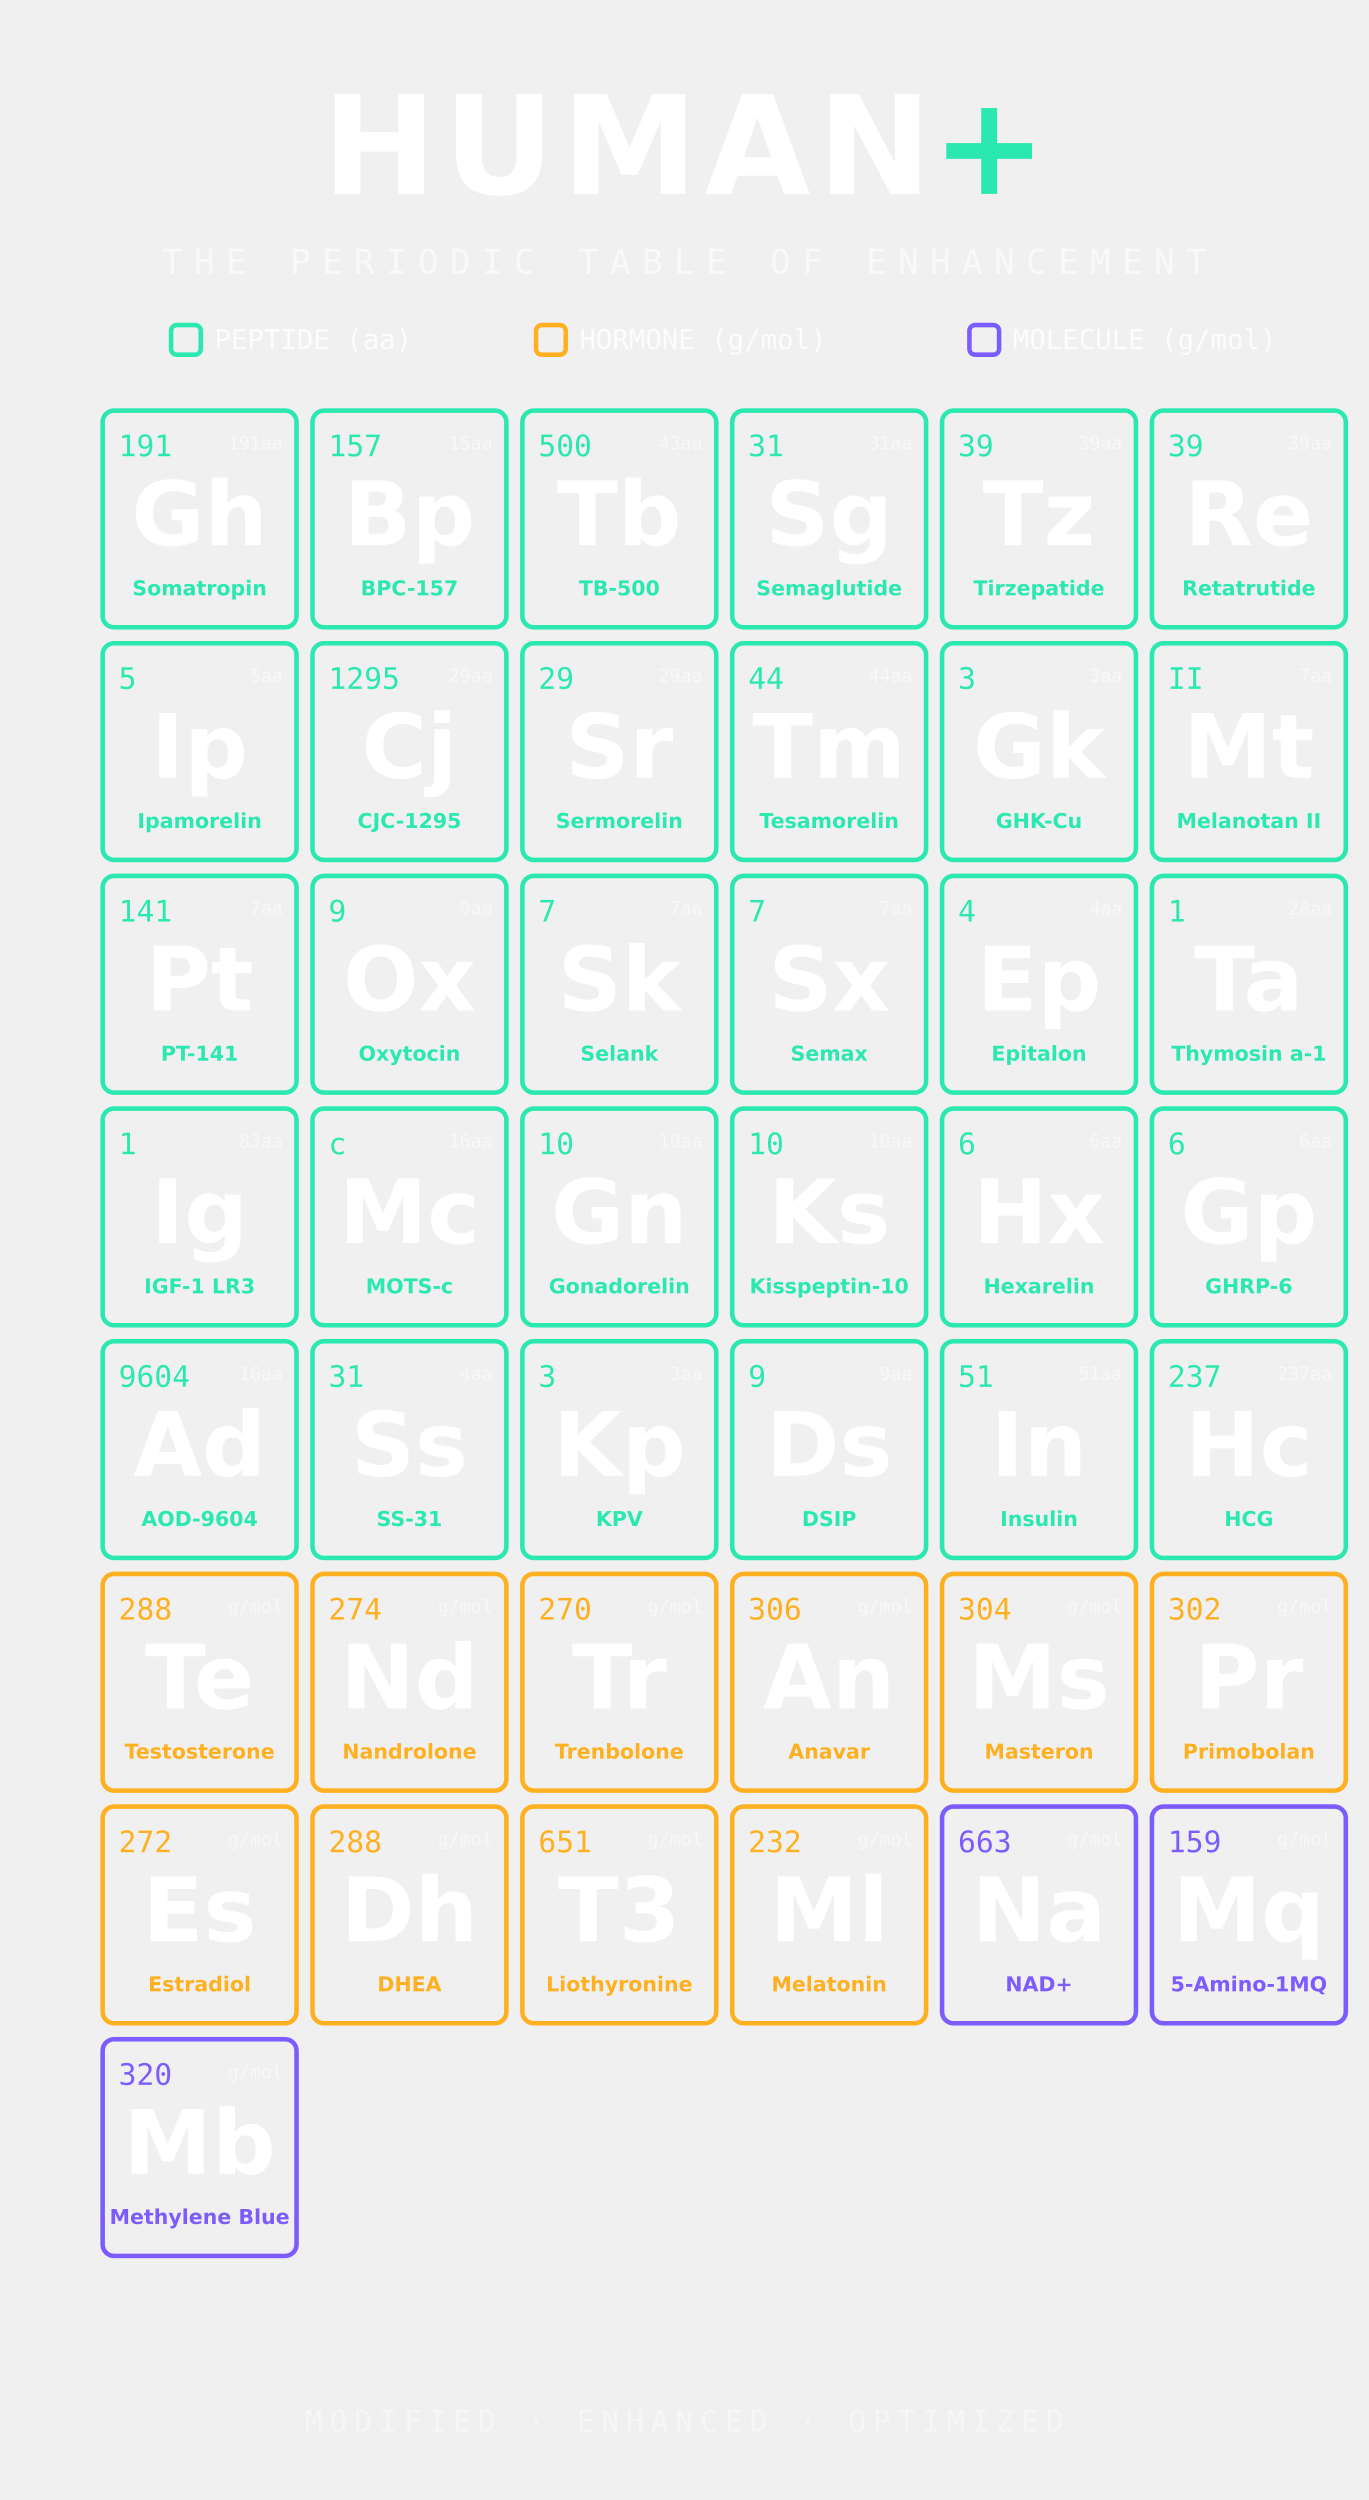
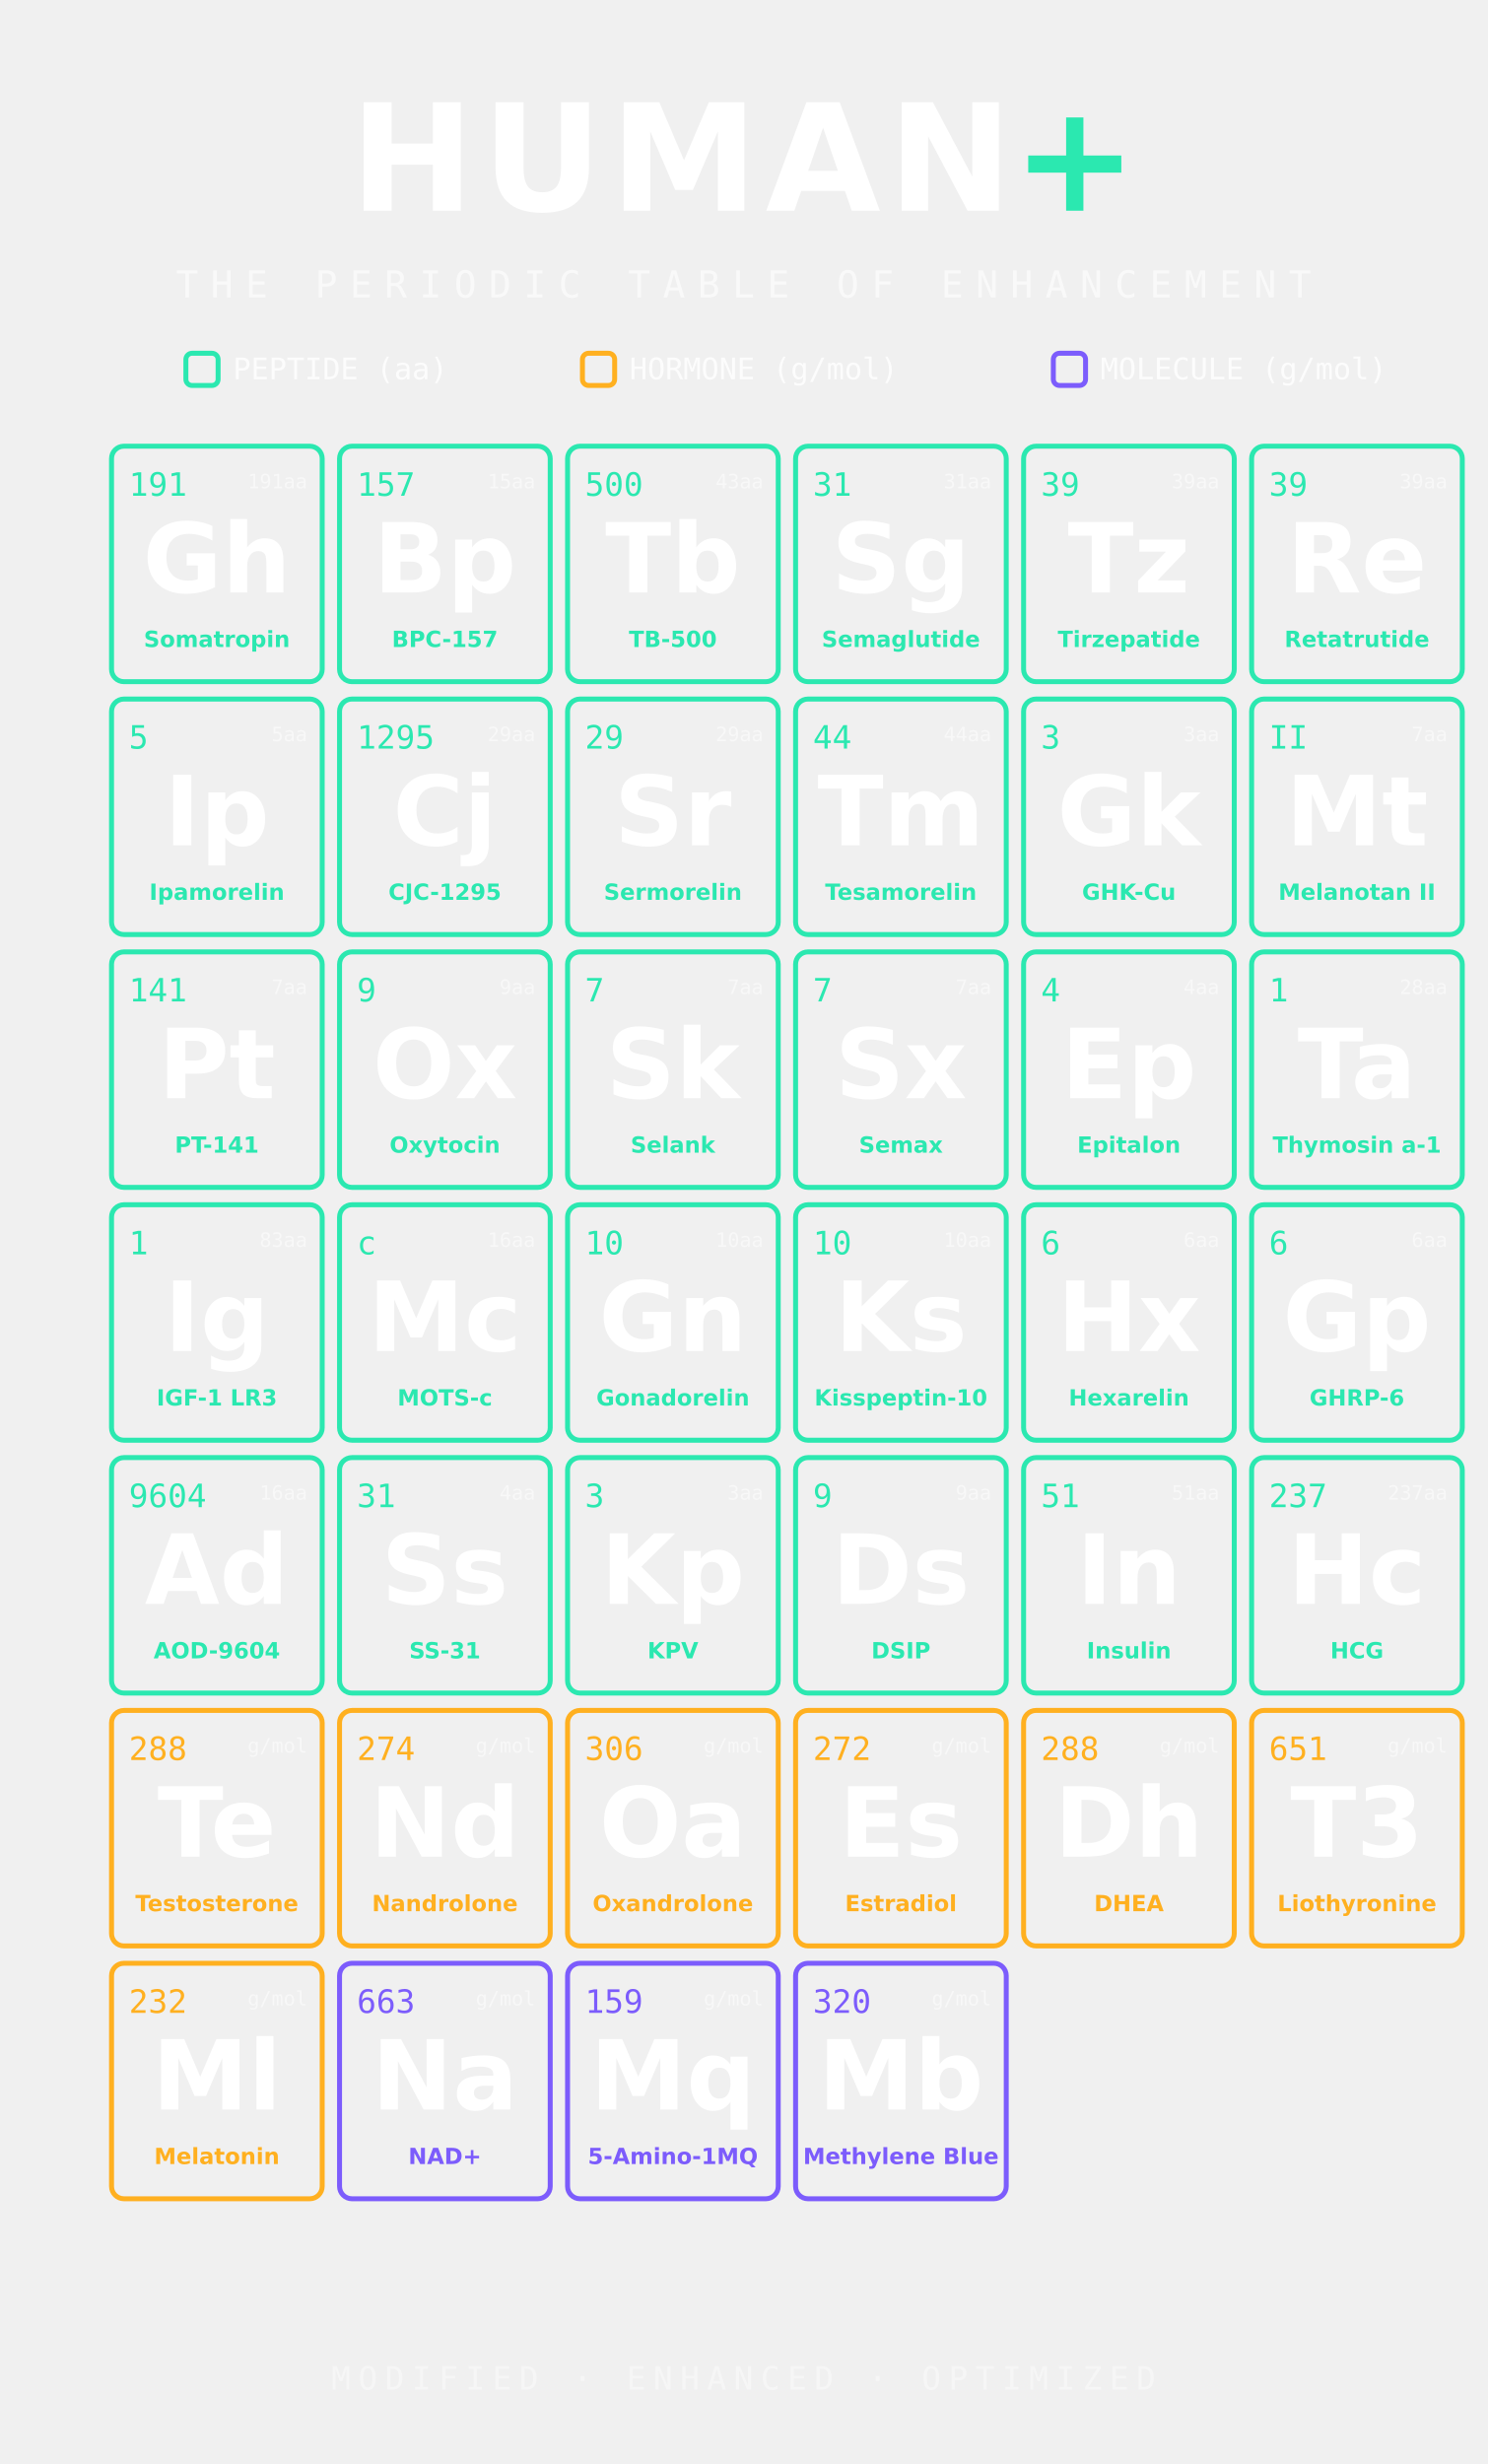
- <svg xmlns="http://www.w3.org/2000/svg" viewBox="0 0 1200 2192" width="1200" height="2192">
+ <svg xmlns="http://www.w3.org/2000/svg" viewBox="0 0 1200 1988" width="1200" height="1988">
  <text x="600" y="170" font-family="DejaVu Sans, Liberation Sans, Arial, sans-serif" font-size="120" font-weight="800" text-anchor="middle" letter-spacing="6" fill="#FFFFFF">HUMAN<tspan fill="#2BE8B0">+</tspan>
  </text>
  <text x="600" y="240" font-family="DejaVu Sans Mono, Liberation Mono, monospace" font-size="30" text-anchor="middle" letter-spacing="10" fill="#FFFFFF" fill-opacity="0.6">THE PERIODIC TABLE OF ENHANCEMENT</text>
  <rect x="150" y="285" width="26" height="26" rx="5" fill="none" stroke="#2BE8B0" stroke-width="4" />
  <text x="188" y="306" font-family="DejaVu Sans Mono, Liberation Mono, monospace" font-size="24" fill="#FFFFFF" fill-opacity="0.8">PEPTIDE (aa)</text>
  <rect x="470" y="285" width="26" height="26" rx="5" fill="none" stroke="#FFB020" stroke-width="4" />
  <text x="508" y="306" font-family="DejaVu Sans Mono, Liberation Mono, monospace" font-size="24" fill="#FFFFFF" fill-opacity="0.8">HORMONE (g/mol)</text>
  <rect x="850" y="285" width="26" height="26" rx="5" fill="none" stroke="#7C5CFC" stroke-width="4" />
  <text x="888" y="306" font-family="DejaVu Sans Mono, Liberation Mono, monospace" font-size="24" fill="#FFFFFF" fill-opacity="0.8">MOLECULE (g/mol)</text>
  <g>
    <rect x="90" y="360" width="170" height="190" rx="10" fill="none" stroke="#2BE8B0" stroke-width="4" />
    <text x="104" y="400" font-family="DejaVu Sans Mono, Liberation Mono, monospace" font-size="26" fill="#2BE8B0">191</text>
    <text x="248" y="394" font-family="DejaVu Sans Mono, Liberation Mono, monospace" font-size="16" text-anchor="end" fill="#FFFFFF" fill-opacity="0.5">191aa</text>
    <text x="175.0" y="478" font-family="DejaVu Sans, Liberation Sans, Arial, sans-serif" font-size="78" font-weight="800" text-anchor="middle" fill="#FFFFFF">Gh</text>
    <text x="175.0" y="522" font-family="DejaVu Sans, Liberation Sans, Arial, sans-serif" font-size="18" font-weight="700" text-anchor="middle" fill="#2BE8B0">Somatropin</text>
  </g>
  <g>
    <rect x="274" y="360" width="170" height="190" rx="10" fill="none" stroke="#2BE8B0" stroke-width="4" />
    <text x="288" y="400" font-family="DejaVu Sans Mono, Liberation Mono, monospace" font-size="26" fill="#2BE8B0">157</text>
    <text x="432" y="394" font-family="DejaVu Sans Mono, Liberation Mono, monospace" font-size="16" text-anchor="end" fill="#FFFFFF" fill-opacity="0.5">15aa</text>
    <text x="359.0" y="478" font-family="DejaVu Sans, Liberation Sans, Arial, sans-serif" font-size="78" font-weight="800" text-anchor="middle" fill="#FFFFFF">Bp</text>
    <text x="359.0" y="522" font-family="DejaVu Sans, Liberation Sans, Arial, sans-serif" font-size="18" font-weight="700" text-anchor="middle" fill="#2BE8B0">BPC-157</text>
  </g>
  <g>
    <rect x="458" y="360" width="170" height="190" rx="10" fill="none" stroke="#2BE8B0" stroke-width="4" />
    <text x="472" y="400" font-family="DejaVu Sans Mono, Liberation Mono, monospace" font-size="26" fill="#2BE8B0">500</text>
    <text x="616" y="394" font-family="DejaVu Sans Mono, Liberation Mono, monospace" font-size="16" text-anchor="end" fill="#FFFFFF" fill-opacity="0.5">43aa</text>
    <text x="543.0" y="478" font-family="DejaVu Sans, Liberation Sans, Arial, sans-serif" font-size="78" font-weight="800" text-anchor="middle" fill="#FFFFFF">Tb</text>
    <text x="543.0" y="522" font-family="DejaVu Sans, Liberation Sans, Arial, sans-serif" font-size="18" font-weight="700" text-anchor="middle" fill="#2BE8B0">TB-500</text>
  </g>
  <g>
    <rect x="642" y="360" width="170" height="190" rx="10" fill="none" stroke="#2BE8B0" stroke-width="4" />
    <text x="656" y="400" font-family="DejaVu Sans Mono, Liberation Mono, monospace" font-size="26" fill="#2BE8B0">31</text>
    <text x="800" y="394" font-family="DejaVu Sans Mono, Liberation Mono, monospace" font-size="16" text-anchor="end" fill="#FFFFFF" fill-opacity="0.5">31aa</text>
    <text x="727.0" y="478" font-family="DejaVu Sans, Liberation Sans, Arial, sans-serif" font-size="78" font-weight="800" text-anchor="middle" fill="#FFFFFF">Sg</text>
    <text x="727.0" y="522" font-family="DejaVu Sans, Liberation Sans, Arial, sans-serif" font-size="18" font-weight="700" text-anchor="middle" fill="#2BE8B0">Semaglutide</text>
  </g>
  <g>
    <rect x="826" y="360" width="170" height="190" rx="10" fill="none" stroke="#2BE8B0" stroke-width="4" />
    <text x="840" y="400" font-family="DejaVu Sans Mono, Liberation Mono, monospace" font-size="26" fill="#2BE8B0">39</text>
    <text x="984" y="394" font-family="DejaVu Sans Mono, Liberation Mono, monospace" font-size="16" text-anchor="end" fill="#FFFFFF" fill-opacity="0.5">39aa</text>
    <text x="911.0" y="478" font-family="DejaVu Sans, Liberation Sans, Arial, sans-serif" font-size="78" font-weight="800" text-anchor="middle" fill="#FFFFFF">Tz</text>
    <text x="911.0" y="522" font-family="DejaVu Sans, Liberation Sans, Arial, sans-serif" font-size="18" font-weight="700" text-anchor="middle" fill="#2BE8B0">Tirzepatide</text>
  </g>
  <g>
    <rect x="1010" y="360" width="170" height="190" rx="10" fill="none" stroke="#2BE8B0" stroke-width="4" />
    <text x="1024" y="400" font-family="DejaVu Sans Mono, Liberation Mono, monospace" font-size="26" fill="#2BE8B0">39</text>
    <text x="1168" y="394" font-family="DejaVu Sans Mono, Liberation Mono, monospace" font-size="16" text-anchor="end" fill="#FFFFFF" fill-opacity="0.5">39aa</text>
    <text x="1095.0" y="478" font-family="DejaVu Sans, Liberation Sans, Arial, sans-serif" font-size="78" font-weight="800" text-anchor="middle" fill="#FFFFFF">Re</text>
    <text x="1095.0" y="522" font-family="DejaVu Sans, Liberation Sans, Arial, sans-serif" font-size="18" font-weight="700" text-anchor="middle" fill="#2BE8B0">Retatrutide</text>
  </g>
  <g>
    <rect x="90" y="564" width="170" height="190" rx="10" fill="none" stroke="#2BE8B0" stroke-width="4" />
    <text x="104" y="604" font-family="DejaVu Sans Mono, Liberation Mono, monospace" font-size="26" fill="#2BE8B0">5</text>
    <text x="248" y="598" font-family="DejaVu Sans Mono, Liberation Mono, monospace" font-size="16" text-anchor="end" fill="#FFFFFF" fill-opacity="0.5">5aa</text>
    <text x="175.0" y="682" font-family="DejaVu Sans, Liberation Sans, Arial, sans-serif" font-size="78" font-weight="800" text-anchor="middle" fill="#FFFFFF">Ip</text>
    <text x="175.0" y="726" font-family="DejaVu Sans, Liberation Sans, Arial, sans-serif" font-size="18" font-weight="700" text-anchor="middle" fill="#2BE8B0">Ipamorelin</text>
  </g>
  <g>
    <rect x="274" y="564" width="170" height="190" rx="10" fill="none" stroke="#2BE8B0" stroke-width="4" />
    <text x="288" y="604" font-family="DejaVu Sans Mono, Liberation Mono, monospace" font-size="26" fill="#2BE8B0">1295</text>
    <text x="432" y="598" font-family="DejaVu Sans Mono, Liberation Mono, monospace" font-size="16" text-anchor="end" fill="#FFFFFF" fill-opacity="0.5">29aa</text>
    <text x="359.0" y="682" font-family="DejaVu Sans, Liberation Sans, Arial, sans-serif" font-size="78" font-weight="800" text-anchor="middle" fill="#FFFFFF">Cj</text>
    <text x="359.0" y="726" font-family="DejaVu Sans, Liberation Sans, Arial, sans-serif" font-size="18" font-weight="700" text-anchor="middle" fill="#2BE8B0">CJC-1295</text>
  </g>
  <g>
    <rect x="458" y="564" width="170" height="190" rx="10" fill="none" stroke="#2BE8B0" stroke-width="4" />
    <text x="472" y="604" font-family="DejaVu Sans Mono, Liberation Mono, monospace" font-size="26" fill="#2BE8B0">29</text>
    <text x="616" y="598" font-family="DejaVu Sans Mono, Liberation Mono, monospace" font-size="16" text-anchor="end" fill="#FFFFFF" fill-opacity="0.5">29aa</text>
    <text x="543.0" y="682" font-family="DejaVu Sans, Liberation Sans, Arial, sans-serif" font-size="78" font-weight="800" text-anchor="middle" fill="#FFFFFF">Sr</text>
    <text x="543.0" y="726" font-family="DejaVu Sans, Liberation Sans, Arial, sans-serif" font-size="18" font-weight="700" text-anchor="middle" fill="#2BE8B0">Sermorelin</text>
  </g>
  <g>
    <rect x="642" y="564" width="170" height="190" rx="10" fill="none" stroke="#2BE8B0" stroke-width="4" />
    <text x="656" y="604" font-family="DejaVu Sans Mono, Liberation Mono, monospace" font-size="26" fill="#2BE8B0">44</text>
    <text x="800" y="598" font-family="DejaVu Sans Mono, Liberation Mono, monospace" font-size="16" text-anchor="end" fill="#FFFFFF" fill-opacity="0.5">44aa</text>
    <text x="727.0" y="682" font-family="DejaVu Sans, Liberation Sans, Arial, sans-serif" font-size="78" font-weight="800" text-anchor="middle" fill="#FFFFFF">Tm</text>
    <text x="727.0" y="726" font-family="DejaVu Sans, Liberation Sans, Arial, sans-serif" font-size="18" font-weight="700" text-anchor="middle" fill="#2BE8B0">Tesamorelin</text>
  </g>
  <g>
    <rect x="826" y="564" width="170" height="190" rx="10" fill="none" stroke="#2BE8B0" stroke-width="4" />
    <text x="840" y="604" font-family="DejaVu Sans Mono, Liberation Mono, monospace" font-size="26" fill="#2BE8B0">3</text>
    <text x="984" y="598" font-family="DejaVu Sans Mono, Liberation Mono, monospace" font-size="16" text-anchor="end" fill="#FFFFFF" fill-opacity="0.5">3aa</text>
    <text x="911.0" y="682" font-family="DejaVu Sans, Liberation Sans, Arial, sans-serif" font-size="78" font-weight="800" text-anchor="middle" fill="#FFFFFF">Gk</text>
    <text x="911.0" y="726" font-family="DejaVu Sans, Liberation Sans, Arial, sans-serif" font-size="18" font-weight="700" text-anchor="middle" fill="#2BE8B0">GHK-Cu</text>
  </g>
  <g>
    <rect x="1010" y="564" width="170" height="190" rx="10" fill="none" stroke="#2BE8B0" stroke-width="4" />
    <text x="1024" y="604" font-family="DejaVu Sans Mono, Liberation Mono, monospace" font-size="26" fill="#2BE8B0">II</text>
    <text x="1168" y="598" font-family="DejaVu Sans Mono, Liberation Mono, monospace" font-size="16" text-anchor="end" fill="#FFFFFF" fill-opacity="0.5">7aa</text>
    <text x="1095.0" y="682" font-family="DejaVu Sans, Liberation Sans, Arial, sans-serif" font-size="78" font-weight="800" text-anchor="middle" fill="#FFFFFF">Mt</text>
    <text x="1095.0" y="726" font-family="DejaVu Sans, Liberation Sans, Arial, sans-serif" font-size="18" font-weight="700" text-anchor="middle" fill="#2BE8B0">Melanotan II</text>
  </g>
  <g>
    <rect x="90" y="768" width="170" height="190" rx="10" fill="none" stroke="#2BE8B0" stroke-width="4" />
    <text x="104" y="808" font-family="DejaVu Sans Mono, Liberation Mono, monospace" font-size="26" fill="#2BE8B0">141</text>
    <text x="248" y="802" font-family="DejaVu Sans Mono, Liberation Mono, monospace" font-size="16" text-anchor="end" fill="#FFFFFF" fill-opacity="0.5">7aa</text>
    <text x="175.0" y="886" font-family="DejaVu Sans, Liberation Sans, Arial, sans-serif" font-size="78" font-weight="800" text-anchor="middle" fill="#FFFFFF">Pt</text>
    <text x="175.0" y="930" font-family="DejaVu Sans, Liberation Sans, Arial, sans-serif" font-size="18" font-weight="700" text-anchor="middle" fill="#2BE8B0">PT-141</text>
  </g>
  <g>
    <rect x="274" y="768" width="170" height="190" rx="10" fill="none" stroke="#2BE8B0" stroke-width="4" />
    <text x="288" y="808" font-family="DejaVu Sans Mono, Liberation Mono, monospace" font-size="26" fill="#2BE8B0">9</text>
    <text x="432" y="802" font-family="DejaVu Sans Mono, Liberation Mono, monospace" font-size="16" text-anchor="end" fill="#FFFFFF" fill-opacity="0.5">9aa</text>
    <text x="359.0" y="886" font-family="DejaVu Sans, Liberation Sans, Arial, sans-serif" font-size="78" font-weight="800" text-anchor="middle" fill="#FFFFFF">Ox</text>
    <text x="359.0" y="930" font-family="DejaVu Sans, Liberation Sans, Arial, sans-serif" font-size="18" font-weight="700" text-anchor="middle" fill="#2BE8B0">Oxytocin</text>
  </g>
  <g>
    <rect x="458" y="768" width="170" height="190" rx="10" fill="none" stroke="#2BE8B0" stroke-width="4" />
    <text x="472" y="808" font-family="DejaVu Sans Mono, Liberation Mono, monospace" font-size="26" fill="#2BE8B0">7</text>
    <text x="616" y="802" font-family="DejaVu Sans Mono, Liberation Mono, monospace" font-size="16" text-anchor="end" fill="#FFFFFF" fill-opacity="0.5">7aa</text>
    <text x="543.0" y="886" font-family="DejaVu Sans, Liberation Sans, Arial, sans-serif" font-size="78" font-weight="800" text-anchor="middle" fill="#FFFFFF">Sk</text>
    <text x="543.0" y="930" font-family="DejaVu Sans, Liberation Sans, Arial, sans-serif" font-size="18" font-weight="700" text-anchor="middle" fill="#2BE8B0">Selank</text>
  </g>
  <g>
    <rect x="642" y="768" width="170" height="190" rx="10" fill="none" stroke="#2BE8B0" stroke-width="4" />
    <text x="656" y="808" font-family="DejaVu Sans Mono, Liberation Mono, monospace" font-size="26" fill="#2BE8B0">7</text>
    <text x="800" y="802" font-family="DejaVu Sans Mono, Liberation Mono, monospace" font-size="16" text-anchor="end" fill="#FFFFFF" fill-opacity="0.5">7aa</text>
    <text x="727.0" y="886" font-family="DejaVu Sans, Liberation Sans, Arial, sans-serif" font-size="78" font-weight="800" text-anchor="middle" fill="#FFFFFF">Sx</text>
    <text x="727.0" y="930" font-family="DejaVu Sans, Liberation Sans, Arial, sans-serif" font-size="18" font-weight="700" text-anchor="middle" fill="#2BE8B0">Semax</text>
  </g>
  <g>
    <rect x="826" y="768" width="170" height="190" rx="10" fill="none" stroke="#2BE8B0" stroke-width="4" />
    <text x="840" y="808" font-family="DejaVu Sans Mono, Liberation Mono, monospace" font-size="26" fill="#2BE8B0">4</text>
    <text x="984" y="802" font-family="DejaVu Sans Mono, Liberation Mono, monospace" font-size="16" text-anchor="end" fill="#FFFFFF" fill-opacity="0.5">4aa</text>
    <text x="911.0" y="886" font-family="DejaVu Sans, Liberation Sans, Arial, sans-serif" font-size="78" font-weight="800" text-anchor="middle" fill="#FFFFFF">Ep</text>
    <text x="911.0" y="930" font-family="DejaVu Sans, Liberation Sans, Arial, sans-serif" font-size="18" font-weight="700" text-anchor="middle" fill="#2BE8B0">Epitalon</text>
  </g>
  <g>
    <rect x="1010" y="768" width="170" height="190" rx="10" fill="none" stroke="#2BE8B0" stroke-width="4" />
    <text x="1024" y="808" font-family="DejaVu Sans Mono, Liberation Mono, monospace" font-size="26" fill="#2BE8B0">1</text>
    <text x="1168" y="802" font-family="DejaVu Sans Mono, Liberation Mono, monospace" font-size="16" text-anchor="end" fill="#FFFFFF" fill-opacity="0.5">28aa</text>
    <text x="1095.0" y="886" font-family="DejaVu Sans, Liberation Sans, Arial, sans-serif" font-size="78" font-weight="800" text-anchor="middle" fill="#FFFFFF">Ta</text>
    <text x="1095.0" y="930" font-family="DejaVu Sans, Liberation Sans, Arial, sans-serif" font-size="18" font-weight="700" text-anchor="middle" fill="#2BE8B0">Thymosin a-1</text>
  </g>
  <g>
    <rect x="90" y="972" width="170" height="190" rx="10" fill="none" stroke="#2BE8B0" stroke-width="4" />
    <text x="104" y="1012" font-family="DejaVu Sans Mono, Liberation Mono, monospace" font-size="26" fill="#2BE8B0">1</text>
    <text x="248" y="1006" font-family="DejaVu Sans Mono, Liberation Mono, monospace" font-size="16" text-anchor="end" fill="#FFFFFF" fill-opacity="0.5">83aa</text>
    <text x="175.0" y="1090" font-family="DejaVu Sans, Liberation Sans, Arial, sans-serif" font-size="78" font-weight="800" text-anchor="middle" fill="#FFFFFF">Ig</text>
    <text x="175.0" y="1134" font-family="DejaVu Sans, Liberation Sans, Arial, sans-serif" font-size="18" font-weight="700" text-anchor="middle" fill="#2BE8B0">IGF-1 LR3</text>
  </g>
  <g>
    <rect x="274" y="972" width="170" height="190" rx="10" fill="none" stroke="#2BE8B0" stroke-width="4" />
    <text x="288" y="1012" font-family="DejaVu Sans Mono, Liberation Mono, monospace" font-size="26" fill="#2BE8B0">c</text>
    <text x="432" y="1006" font-family="DejaVu Sans Mono, Liberation Mono, monospace" font-size="16" text-anchor="end" fill="#FFFFFF" fill-opacity="0.5">16aa</text>
    <text x="359.0" y="1090" font-family="DejaVu Sans, Liberation Sans, Arial, sans-serif" font-size="78" font-weight="800" text-anchor="middle" fill="#FFFFFF">Mc</text>
    <text x="359.0" y="1134" font-family="DejaVu Sans, Liberation Sans, Arial, sans-serif" font-size="18" font-weight="700" text-anchor="middle" fill="#2BE8B0">MOTS-c</text>
  </g>
  <g>
    <rect x="458" y="972" width="170" height="190" rx="10" fill="none" stroke="#2BE8B0" stroke-width="4" />
    <text x="472" y="1012" font-family="DejaVu Sans Mono, Liberation Mono, monospace" font-size="26" fill="#2BE8B0">10</text>
    <text x="616" y="1006" font-family="DejaVu Sans Mono, Liberation Mono, monospace" font-size="16" text-anchor="end" fill="#FFFFFF" fill-opacity="0.5">10aa</text>
    <text x="543.0" y="1090" font-family="DejaVu Sans, Liberation Sans, Arial, sans-serif" font-size="78" font-weight="800" text-anchor="middle" fill="#FFFFFF">Gn</text>
    <text x="543.0" y="1134" font-family="DejaVu Sans, Liberation Sans, Arial, sans-serif" font-size="18" font-weight="700" text-anchor="middle" fill="#2BE8B0">Gonadorelin</text>
  </g>
  <g>
    <rect x="642" y="972" width="170" height="190" rx="10" fill="none" stroke="#2BE8B0" stroke-width="4" />
    <text x="656" y="1012" font-family="DejaVu Sans Mono, Liberation Mono, monospace" font-size="26" fill="#2BE8B0">10</text>
    <text x="800" y="1006" font-family="DejaVu Sans Mono, Liberation Mono, monospace" font-size="16" text-anchor="end" fill="#FFFFFF" fill-opacity="0.5">10aa</text>
    <text x="727.0" y="1090" font-family="DejaVu Sans, Liberation Sans, Arial, sans-serif" font-size="78" font-weight="800" text-anchor="middle" fill="#FFFFFF">Ks</text>
    <text x="727.0" y="1134" font-family="DejaVu Sans, Liberation Sans, Arial, sans-serif" font-size="18" font-weight="700" text-anchor="middle" fill="#2BE8B0">Kisspeptin-10</text>
  </g>
  <g>
    <rect x="826" y="972" width="170" height="190" rx="10" fill="none" stroke="#2BE8B0" stroke-width="4" />
    <text x="840" y="1012" font-family="DejaVu Sans Mono, Liberation Mono, monospace" font-size="26" fill="#2BE8B0">6</text>
    <text x="984" y="1006" font-family="DejaVu Sans Mono, Liberation Mono, monospace" font-size="16" text-anchor="end" fill="#FFFFFF" fill-opacity="0.5">6aa</text>
    <text x="911.0" y="1090" font-family="DejaVu Sans, Liberation Sans, Arial, sans-serif" font-size="78" font-weight="800" text-anchor="middle" fill="#FFFFFF">Hx</text>
    <text x="911.0" y="1134" font-family="DejaVu Sans, Liberation Sans, Arial, sans-serif" font-size="18" font-weight="700" text-anchor="middle" fill="#2BE8B0">Hexarelin</text>
  </g>
  <g>
    <rect x="1010" y="972" width="170" height="190" rx="10" fill="none" stroke="#2BE8B0" stroke-width="4" />
    <text x="1024" y="1012" font-family="DejaVu Sans Mono, Liberation Mono, monospace" font-size="26" fill="#2BE8B0">6</text>
    <text x="1168" y="1006" font-family="DejaVu Sans Mono, Liberation Mono, monospace" font-size="16" text-anchor="end" fill="#FFFFFF" fill-opacity="0.5">6aa</text>
    <text x="1095.0" y="1090" font-family="DejaVu Sans, Liberation Sans, Arial, sans-serif" font-size="78" font-weight="800" text-anchor="middle" fill="#FFFFFF">Gp</text>
    <text x="1095.0" y="1134" font-family="DejaVu Sans, Liberation Sans, Arial, sans-serif" font-size="18" font-weight="700" text-anchor="middle" fill="#2BE8B0">GHRP-6</text>
  </g>
  <g>
    <rect x="90" y="1176" width="170" height="190" rx="10" fill="none" stroke="#2BE8B0" stroke-width="4" />
    <text x="104" y="1216" font-family="DejaVu Sans Mono, Liberation Mono, monospace" font-size="26" fill="#2BE8B0">9604</text>
    <text x="248" y="1210" font-family="DejaVu Sans Mono, Liberation Mono, monospace" font-size="16" text-anchor="end" fill="#FFFFFF" fill-opacity="0.5">16aa</text>
    <text x="175.0" y="1294" font-family="DejaVu Sans, Liberation Sans, Arial, sans-serif" font-size="78" font-weight="800" text-anchor="middle" fill="#FFFFFF">Ad</text>
    <text x="175.0" y="1338" font-family="DejaVu Sans, Liberation Sans, Arial, sans-serif" font-size="18" font-weight="700" text-anchor="middle" fill="#2BE8B0">AOD-9604</text>
  </g>
  <g>
    <rect x="274" y="1176" width="170" height="190" rx="10" fill="none" stroke="#2BE8B0" stroke-width="4" />
    <text x="288" y="1216" font-family="DejaVu Sans Mono, Liberation Mono, monospace" font-size="26" fill="#2BE8B0">31</text>
    <text x="432" y="1210" font-family="DejaVu Sans Mono, Liberation Mono, monospace" font-size="16" text-anchor="end" fill="#FFFFFF" fill-opacity="0.5">4aa</text>
    <text x="359.0" y="1294" font-family="DejaVu Sans, Liberation Sans, Arial, sans-serif" font-size="78" font-weight="800" text-anchor="middle" fill="#FFFFFF">Ss</text>
    <text x="359.0" y="1338" font-family="DejaVu Sans, Liberation Sans, Arial, sans-serif" font-size="18" font-weight="700" text-anchor="middle" fill="#2BE8B0">SS-31</text>
  </g>
  <g>
    <rect x="458" y="1176" width="170" height="190" rx="10" fill="none" stroke="#2BE8B0" stroke-width="4" />
    <text x="472" y="1216" font-family="DejaVu Sans Mono, Liberation Mono, monospace" font-size="26" fill="#2BE8B0">3</text>
    <text x="616" y="1210" font-family="DejaVu Sans Mono, Liberation Mono, monospace" font-size="16" text-anchor="end" fill="#FFFFFF" fill-opacity="0.5">3aa</text>
    <text x="543.0" y="1294" font-family="DejaVu Sans, Liberation Sans, Arial, sans-serif" font-size="78" font-weight="800" text-anchor="middle" fill="#FFFFFF">Kp</text>
    <text x="543.0" y="1338" font-family="DejaVu Sans, Liberation Sans, Arial, sans-serif" font-size="18" font-weight="700" text-anchor="middle" fill="#2BE8B0">KPV</text>
  </g>
  <g>
    <rect x="642" y="1176" width="170" height="190" rx="10" fill="none" stroke="#2BE8B0" stroke-width="4" />
    <text x="656" y="1216" font-family="DejaVu Sans Mono, Liberation Mono, monospace" font-size="26" fill="#2BE8B0">9</text>
    <text x="800" y="1210" font-family="DejaVu Sans Mono, Liberation Mono, monospace" font-size="16" text-anchor="end" fill="#FFFFFF" fill-opacity="0.5">9aa</text>
    <text x="727.0" y="1294" font-family="DejaVu Sans, Liberation Sans, Arial, sans-serif" font-size="78" font-weight="800" text-anchor="middle" fill="#FFFFFF">Ds</text>
    <text x="727.0" y="1338" font-family="DejaVu Sans, Liberation Sans, Arial, sans-serif" font-size="18" font-weight="700" text-anchor="middle" fill="#2BE8B0">DSIP</text>
  </g>
  <g>
    <rect x="826" y="1176" width="170" height="190" rx="10" fill="none" stroke="#2BE8B0" stroke-width="4" />
    <text x="840" y="1216" font-family="DejaVu Sans Mono, Liberation Mono, monospace" font-size="26" fill="#2BE8B0">51</text>
    <text x="984" y="1210" font-family="DejaVu Sans Mono, Liberation Mono, monospace" font-size="16" text-anchor="end" fill="#FFFFFF" fill-opacity="0.5">51aa</text>
    <text x="911.0" y="1294" font-family="DejaVu Sans, Liberation Sans, Arial, sans-serif" font-size="78" font-weight="800" text-anchor="middle" fill="#FFFFFF">In</text>
    <text x="911.0" y="1338" font-family="DejaVu Sans, Liberation Sans, Arial, sans-serif" font-size="18" font-weight="700" text-anchor="middle" fill="#2BE8B0">Insulin</text>
  </g>
  <g>
    <rect x="1010" y="1176" width="170" height="190" rx="10" fill="none" stroke="#2BE8B0" stroke-width="4" />
    <text x="1024" y="1216" font-family="DejaVu Sans Mono, Liberation Mono, monospace" font-size="26" fill="#2BE8B0">237</text>
    <text x="1168" y="1210" font-family="DejaVu Sans Mono, Liberation Mono, monospace" font-size="16" text-anchor="end" fill="#FFFFFF" fill-opacity="0.5">237aa</text>
    <text x="1095.0" y="1294" font-family="DejaVu Sans, Liberation Sans, Arial, sans-serif" font-size="78" font-weight="800" text-anchor="middle" fill="#FFFFFF">Hc</text>
    <text x="1095.0" y="1338" font-family="DejaVu Sans, Liberation Sans, Arial, sans-serif" font-size="18" font-weight="700" text-anchor="middle" fill="#2BE8B0">HCG</text>
  </g>
  <g>
    <rect x="90" y="1380" width="170" height="190" rx="10" fill="none" stroke="#FFB020" stroke-width="4" />
    <text x="104" y="1420" font-family="DejaVu Sans Mono, Liberation Mono, monospace" font-size="26" fill="#FFB020">288</text>
    <text x="248" y="1414" font-family="DejaVu Sans Mono, Liberation Mono, monospace" font-size="16" text-anchor="end" fill="#FFFFFF" fill-opacity="0.5">g/mol</text>
    <text x="175.0" y="1498" font-family="DejaVu Sans, Liberation Sans, Arial, sans-serif" font-size="78" font-weight="800" text-anchor="middle" fill="#FFFFFF">Te</text>
    <text x="175.0" y="1542" font-family="DejaVu Sans, Liberation Sans, Arial, sans-serif" font-size="18" font-weight="700" text-anchor="middle" fill="#FFB020">Testosterone</text>
  </g>
  <g>
    <rect x="274" y="1380" width="170" height="190" rx="10" fill="none" stroke="#FFB020" stroke-width="4" />
    <text x="288" y="1420" font-family="DejaVu Sans Mono, Liberation Mono, monospace" font-size="26" fill="#FFB020">274</text>
    <text x="432" y="1414" font-family="DejaVu Sans Mono, Liberation Mono, monospace" font-size="16" text-anchor="end" fill="#FFFFFF" fill-opacity="0.5">g/mol</text>
    <text x="359.0" y="1498" font-family="DejaVu Sans, Liberation Sans, Arial, sans-serif" font-size="78" font-weight="800" text-anchor="middle" fill="#FFFFFF">Nd</text>
    <text x="359.0" y="1542" font-family="DejaVu Sans, Liberation Sans, Arial, sans-serif" font-size="18" font-weight="700" text-anchor="middle" fill="#FFB020">Nandrolone</text>
  </g>
  <g>
    <rect x="458" y="1380" width="170" height="190" rx="10" fill="none" stroke="#FFB020" stroke-width="4" />
-     <text x="472" y="1420" font-family="DejaVu Sans Mono, Liberation Mono, monospace" font-size="26" fill="#FFB020">270</text>
+     <text x="472" y="1420" font-family="DejaVu Sans Mono, Liberation Mono, monospace" font-size="26" fill="#FFB020">306</text>
    <text x="616" y="1414" font-family="DejaVu Sans Mono, Liberation Mono, monospace" font-size="16" text-anchor="end" fill="#FFFFFF" fill-opacity="0.5">g/mol</text>
-     <text x="543.0" y="1498" font-family="DejaVu Sans, Liberation Sans, Arial, sans-serif" font-size="78" font-weight="800" text-anchor="middle" fill="#FFFFFF">Tr</text>
-     <text x="543.0" y="1542" font-family="DejaVu Sans, Liberation Sans, Arial, sans-serif" font-size="18" font-weight="700" text-anchor="middle" fill="#FFB020">Trenbolone</text>
+     <text x="543.0" y="1498" font-family="DejaVu Sans, Liberation Sans, Arial, sans-serif" font-size="78" font-weight="800" text-anchor="middle" fill="#FFFFFF">Oa</text>
+     <text x="543.0" y="1542" font-family="DejaVu Sans, Liberation Sans, Arial, sans-serif" font-size="18" font-weight="700" text-anchor="middle" fill="#FFB020">Oxandrolone</text>
  </g>
  <g>
    <rect x="642" y="1380" width="170" height="190" rx="10" fill="none" stroke="#FFB020" stroke-width="4" />
-     <text x="656" y="1420" font-family="DejaVu Sans Mono, Liberation Mono, monospace" font-size="26" fill="#FFB020">306</text>
+     <text x="656" y="1420" font-family="DejaVu Sans Mono, Liberation Mono, monospace" font-size="26" fill="#FFB020">272</text>
    <text x="800" y="1414" font-family="DejaVu Sans Mono, Liberation Mono, monospace" font-size="16" text-anchor="end" fill="#FFFFFF" fill-opacity="0.5">g/mol</text>
-     <text x="727.0" y="1498" font-family="DejaVu Sans, Liberation Sans, Arial, sans-serif" font-size="78" font-weight="800" text-anchor="middle" fill="#FFFFFF">An</text>
-     <text x="727.0" y="1542" font-family="DejaVu Sans, Liberation Sans, Arial, sans-serif" font-size="18" font-weight="700" text-anchor="middle" fill="#FFB020">Anavar</text>
+     <text x="727.0" y="1498" font-family="DejaVu Sans, Liberation Sans, Arial, sans-serif" font-size="78" font-weight="800" text-anchor="middle" fill="#FFFFFF">Es</text>
+     <text x="727.0" y="1542" font-family="DejaVu Sans, Liberation Sans, Arial, sans-serif" font-size="18" font-weight="700" text-anchor="middle" fill="#FFB020">Estradiol</text>
  </g>
  <g>
    <rect x="826" y="1380" width="170" height="190" rx="10" fill="none" stroke="#FFB020" stroke-width="4" />
-     <text x="840" y="1420" font-family="DejaVu Sans Mono, Liberation Mono, monospace" font-size="26" fill="#FFB020">304</text>
+     <text x="840" y="1420" font-family="DejaVu Sans Mono, Liberation Mono, monospace" font-size="26" fill="#FFB020">288</text>
    <text x="984" y="1414" font-family="DejaVu Sans Mono, Liberation Mono, monospace" font-size="16" text-anchor="end" fill="#FFFFFF" fill-opacity="0.5">g/mol</text>
-     <text x="911.0" y="1498" font-family="DejaVu Sans, Liberation Sans, Arial, sans-serif" font-size="78" font-weight="800" text-anchor="middle" fill="#FFFFFF">Ms</text>
-     <text x="911.0" y="1542" font-family="DejaVu Sans, Liberation Sans, Arial, sans-serif" font-size="18" font-weight="700" text-anchor="middle" fill="#FFB020">Masteron</text>
+     <text x="911.0" y="1498" font-family="DejaVu Sans, Liberation Sans, Arial, sans-serif" font-size="78" font-weight="800" text-anchor="middle" fill="#FFFFFF">Dh</text>
+     <text x="911.0" y="1542" font-family="DejaVu Sans, Liberation Sans, Arial, sans-serif" font-size="18" font-weight="700" text-anchor="middle" fill="#FFB020">DHEA</text>
  </g>
  <g>
    <rect x="1010" y="1380" width="170" height="190" rx="10" fill="none" stroke="#FFB020" stroke-width="4" />
-     <text x="1024" y="1420" font-family="DejaVu Sans Mono, Liberation Mono, monospace" font-size="26" fill="#FFB020">302</text>
+     <text x="1024" y="1420" font-family="DejaVu Sans Mono, Liberation Mono, monospace" font-size="26" fill="#FFB020">651</text>
    <text x="1168" y="1414" font-family="DejaVu Sans Mono, Liberation Mono, monospace" font-size="16" text-anchor="end" fill="#FFFFFF" fill-opacity="0.5">g/mol</text>
-     <text x="1095.0" y="1498" font-family="DejaVu Sans, Liberation Sans, Arial, sans-serif" font-size="78" font-weight="800" text-anchor="middle" fill="#FFFFFF">Pr</text>
-     <text x="1095.0" y="1542" font-family="DejaVu Sans, Liberation Sans, Arial, sans-serif" font-size="18" font-weight="700" text-anchor="middle" fill="#FFB020">Primobolan</text>
+     <text x="1095.0" y="1498" font-family="DejaVu Sans, Liberation Sans, Arial, sans-serif" font-size="78" font-weight="800" text-anchor="middle" fill="#FFFFFF">T3</text>
+     <text x="1095.0" y="1542" font-family="DejaVu Sans, Liberation Sans, Arial, sans-serif" font-size="18" font-weight="700" text-anchor="middle" fill="#FFB020">Liothyronine</text>
  </g>
  <g>
    <rect x="90" y="1584" width="170" height="190" rx="10" fill="none" stroke="#FFB020" stroke-width="4" />
-     <text x="104" y="1624" font-family="DejaVu Sans Mono, Liberation Mono, monospace" font-size="26" fill="#FFB020">272</text>
+     <text x="104" y="1624" font-family="DejaVu Sans Mono, Liberation Mono, monospace" font-size="26" fill="#FFB020">232</text>
    <text x="248" y="1618" font-family="DejaVu Sans Mono, Liberation Mono, monospace" font-size="16" text-anchor="end" fill="#FFFFFF" fill-opacity="0.5">g/mol</text>
-     <text x="175.0" y="1702" font-family="DejaVu Sans, Liberation Sans, Arial, sans-serif" font-size="78" font-weight="800" text-anchor="middle" fill="#FFFFFF">Es</text>
-     <text x="175.0" y="1746" font-family="DejaVu Sans, Liberation Sans, Arial, sans-serif" font-size="18" font-weight="700" text-anchor="middle" fill="#FFB020">Estradiol</text>
-   </g>
-   <g>
-     <rect x="274" y="1584" width="170" height="190" rx="10" fill="none" stroke="#FFB020" stroke-width="4" />
-     <text x="288" y="1624" font-family="DejaVu Sans Mono, Liberation Mono, monospace" font-size="26" fill="#FFB020">288</text>
+     <text x="175.0" y="1702" font-family="DejaVu Sans, Liberation Sans, Arial, sans-serif" font-size="78" font-weight="800" text-anchor="middle" fill="#FFFFFF">Ml</text>
+     <text x="175.0" y="1746" font-family="DejaVu Sans, Liberation Sans, Arial, sans-serif" font-size="18" font-weight="700" text-anchor="middle" fill="#FFB020">Melatonin</text>
+   </g>
+   <g>
+     <rect x="274" y="1584" width="170" height="190" rx="10" fill="none" stroke="#7C5CFC" stroke-width="4" />
+     <text x="288" y="1624" font-family="DejaVu Sans Mono, Liberation Mono, monospace" font-size="26" fill="#7C5CFC">663</text>
    <text x="432" y="1618" font-family="DejaVu Sans Mono, Liberation Mono, monospace" font-size="16" text-anchor="end" fill="#FFFFFF" fill-opacity="0.5">g/mol</text>
-     <text x="359.0" y="1702" font-family="DejaVu Sans, Liberation Sans, Arial, sans-serif" font-size="78" font-weight="800" text-anchor="middle" fill="#FFFFFF">Dh</text>
-     <text x="359.0" y="1746" font-family="DejaVu Sans, Liberation Sans, Arial, sans-serif" font-size="18" font-weight="700" text-anchor="middle" fill="#FFB020">DHEA</text>
-   </g>
-   <g>
-     <rect x="458" y="1584" width="170" height="190" rx="10" fill="none" stroke="#FFB020" stroke-width="4" />
-     <text x="472" y="1624" font-family="DejaVu Sans Mono, Liberation Mono, monospace" font-size="26" fill="#FFB020">651</text>
+     <text x="359.0" y="1702" font-family="DejaVu Sans, Liberation Sans, Arial, sans-serif" font-size="78" font-weight="800" text-anchor="middle" fill="#FFFFFF">Na</text>
+     <text x="359.0" y="1746" font-family="DejaVu Sans, Liberation Sans, Arial, sans-serif" font-size="18" font-weight="700" text-anchor="middle" fill="#7C5CFC">NAD+</text>
+   </g>
+   <g>
+     <rect x="458" y="1584" width="170" height="190" rx="10" fill="none" stroke="#7C5CFC" stroke-width="4" />
+     <text x="472" y="1624" font-family="DejaVu Sans Mono, Liberation Mono, monospace" font-size="26" fill="#7C5CFC">159</text>
    <text x="616" y="1618" font-family="DejaVu Sans Mono, Liberation Mono, monospace" font-size="16" text-anchor="end" fill="#FFFFFF" fill-opacity="0.5">g/mol</text>
-     <text x="543.0" y="1702" font-family="DejaVu Sans, Liberation Sans, Arial, sans-serif" font-size="78" font-weight="800" text-anchor="middle" fill="#FFFFFF">T3</text>
-     <text x="543.0" y="1746" font-family="DejaVu Sans, Liberation Sans, Arial, sans-serif" font-size="18" font-weight="700" text-anchor="middle" fill="#FFB020">Liothyronine</text>
-   </g>
-   <g>
-     <rect x="642" y="1584" width="170" height="190" rx="10" fill="none" stroke="#FFB020" stroke-width="4" />
-     <text x="656" y="1624" font-family="DejaVu Sans Mono, Liberation Mono, monospace" font-size="26" fill="#FFB020">232</text>
+     <text x="543.0" y="1702" font-family="DejaVu Sans, Liberation Sans, Arial, sans-serif" font-size="78" font-weight="800" text-anchor="middle" fill="#FFFFFF">Mq</text>
+     <text x="543.0" y="1746" font-family="DejaVu Sans, Liberation Sans, Arial, sans-serif" font-size="18" font-weight="700" text-anchor="middle" fill="#7C5CFC">5-Amino-1MQ</text>
+   </g>
+   <g>
+     <rect x="642" y="1584" width="170" height="190" rx="10" fill="none" stroke="#7C5CFC" stroke-width="4" />
+     <text x="656" y="1624" font-family="DejaVu Sans Mono, Liberation Mono, monospace" font-size="26" fill="#7C5CFC">320</text>
    <text x="800" y="1618" font-family="DejaVu Sans Mono, Liberation Mono, monospace" font-size="16" text-anchor="end" fill="#FFFFFF" fill-opacity="0.5">g/mol</text>
-     <text x="727.0" y="1702" font-family="DejaVu Sans, Liberation Sans, Arial, sans-serif" font-size="78" font-weight="800" text-anchor="middle" fill="#FFFFFF">Ml</text>
-     <text x="727.0" y="1746" font-family="DejaVu Sans, Liberation Sans, Arial, sans-serif" font-size="18" font-weight="700" text-anchor="middle" fill="#FFB020">Melatonin</text>
-   </g>
-   <g>
-     <rect x="826" y="1584" width="170" height="190" rx="10" fill="none" stroke="#7C5CFC" stroke-width="4" />
-     <text x="840" y="1624" font-family="DejaVu Sans Mono, Liberation Mono, monospace" font-size="26" fill="#7C5CFC">663</text>
-     <text x="984" y="1618" font-family="DejaVu Sans Mono, Liberation Mono, monospace" font-size="16" text-anchor="end" fill="#FFFFFF" fill-opacity="0.5">g/mol</text>
-     <text x="911.0" y="1702" font-family="DejaVu Sans, Liberation Sans, Arial, sans-serif" font-size="78" font-weight="800" text-anchor="middle" fill="#FFFFFF">Na</text>
-     <text x="911.0" y="1746" font-family="DejaVu Sans, Liberation Sans, Arial, sans-serif" font-size="18" font-weight="700" text-anchor="middle" fill="#7C5CFC">NAD+</text>
-   </g>
-   <g>
-     <rect x="1010" y="1584" width="170" height="190" rx="10" fill="none" stroke="#7C5CFC" stroke-width="4" />
-     <text x="1024" y="1624" font-family="DejaVu Sans Mono, Liberation Mono, monospace" font-size="26" fill="#7C5CFC">159</text>
-     <text x="1168" y="1618" font-family="DejaVu Sans Mono, Liberation Mono, monospace" font-size="16" text-anchor="end" fill="#FFFFFF" fill-opacity="0.5">g/mol</text>
-     <text x="1095.0" y="1702" font-family="DejaVu Sans, Liberation Sans, Arial, sans-serif" font-size="78" font-weight="800" text-anchor="middle" fill="#FFFFFF">Mq</text>
-     <text x="1095.0" y="1746" font-family="DejaVu Sans, Liberation Sans, Arial, sans-serif" font-size="18" font-weight="700" text-anchor="middle" fill="#7C5CFC">5-Amino-1MQ</text>
-   </g>
-   <g>
-     <rect x="90" y="1788" width="170" height="190" rx="10" fill="none" stroke="#7C5CFC" stroke-width="4" />
-     <text x="104" y="1828" font-family="DejaVu Sans Mono, Liberation Mono, monospace" font-size="26" fill="#7C5CFC">320</text>
-     <text x="248" y="1822" font-family="DejaVu Sans Mono, Liberation Mono, monospace" font-size="16" text-anchor="end" fill="#FFFFFF" fill-opacity="0.5">g/mol</text>
-     <text x="175.0" y="1906" font-family="DejaVu Sans, Liberation Sans, Arial, sans-serif" font-size="78" font-weight="800" text-anchor="middle" fill="#FFFFFF">Mb</text>
-     <text x="175.0" y="1950" font-family="DejaVu Sans, Liberation Sans, Arial, sans-serif" font-size="18" font-weight="700" text-anchor="middle" fill="#7C5CFC">Methylene Blue</text>
-   </g>
-   <text x="600" y="2132" font-family="DejaVu Sans Mono, Liberation Mono, monospace" font-size="26" letter-spacing="6" text-anchor="middle" fill="#FFFFFF" fill-opacity="0.4">MODIFIED · ENHANCED · OPTIMIZED</text>
+     <text x="727.0" y="1702" font-family="DejaVu Sans, Liberation Sans, Arial, sans-serif" font-size="78" font-weight="800" text-anchor="middle" fill="#FFFFFF">Mb</text>
+     <text x="727.0" y="1746" font-family="DejaVu Sans, Liberation Sans, Arial, sans-serif" font-size="18" font-weight="700" text-anchor="middle" fill="#7C5CFC">Methylene Blue</text>
+   </g>
+   <text x="600" y="1928" font-family="DejaVu Sans Mono, Liberation Mono, monospace" font-size="26" letter-spacing="6" text-anchor="middle" fill="#FFFFFF" fill-opacity="0.4">MODIFIED · ENHANCED · OPTIMIZED</text>
</svg>
